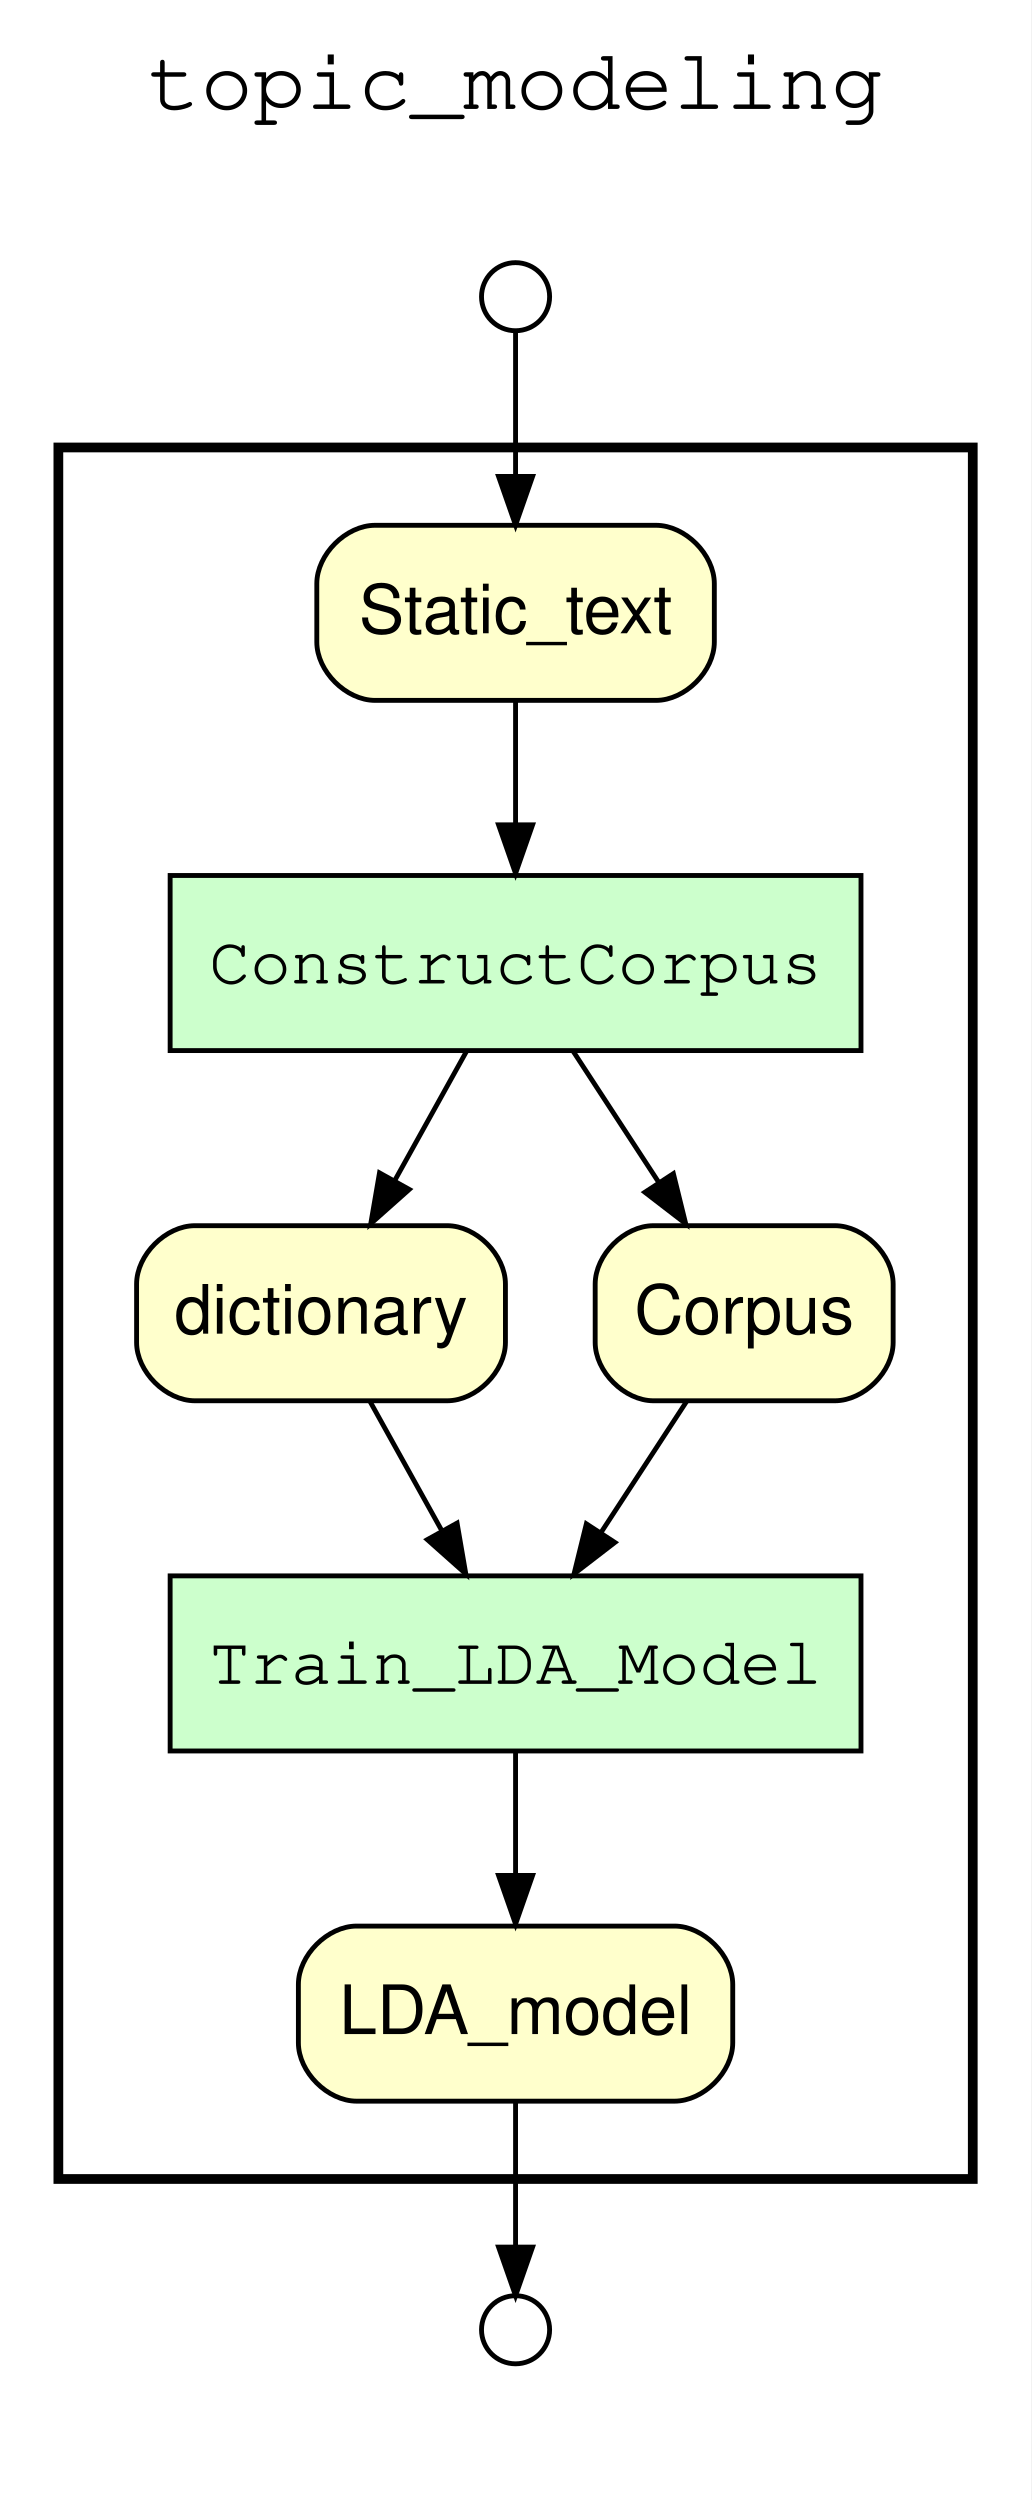
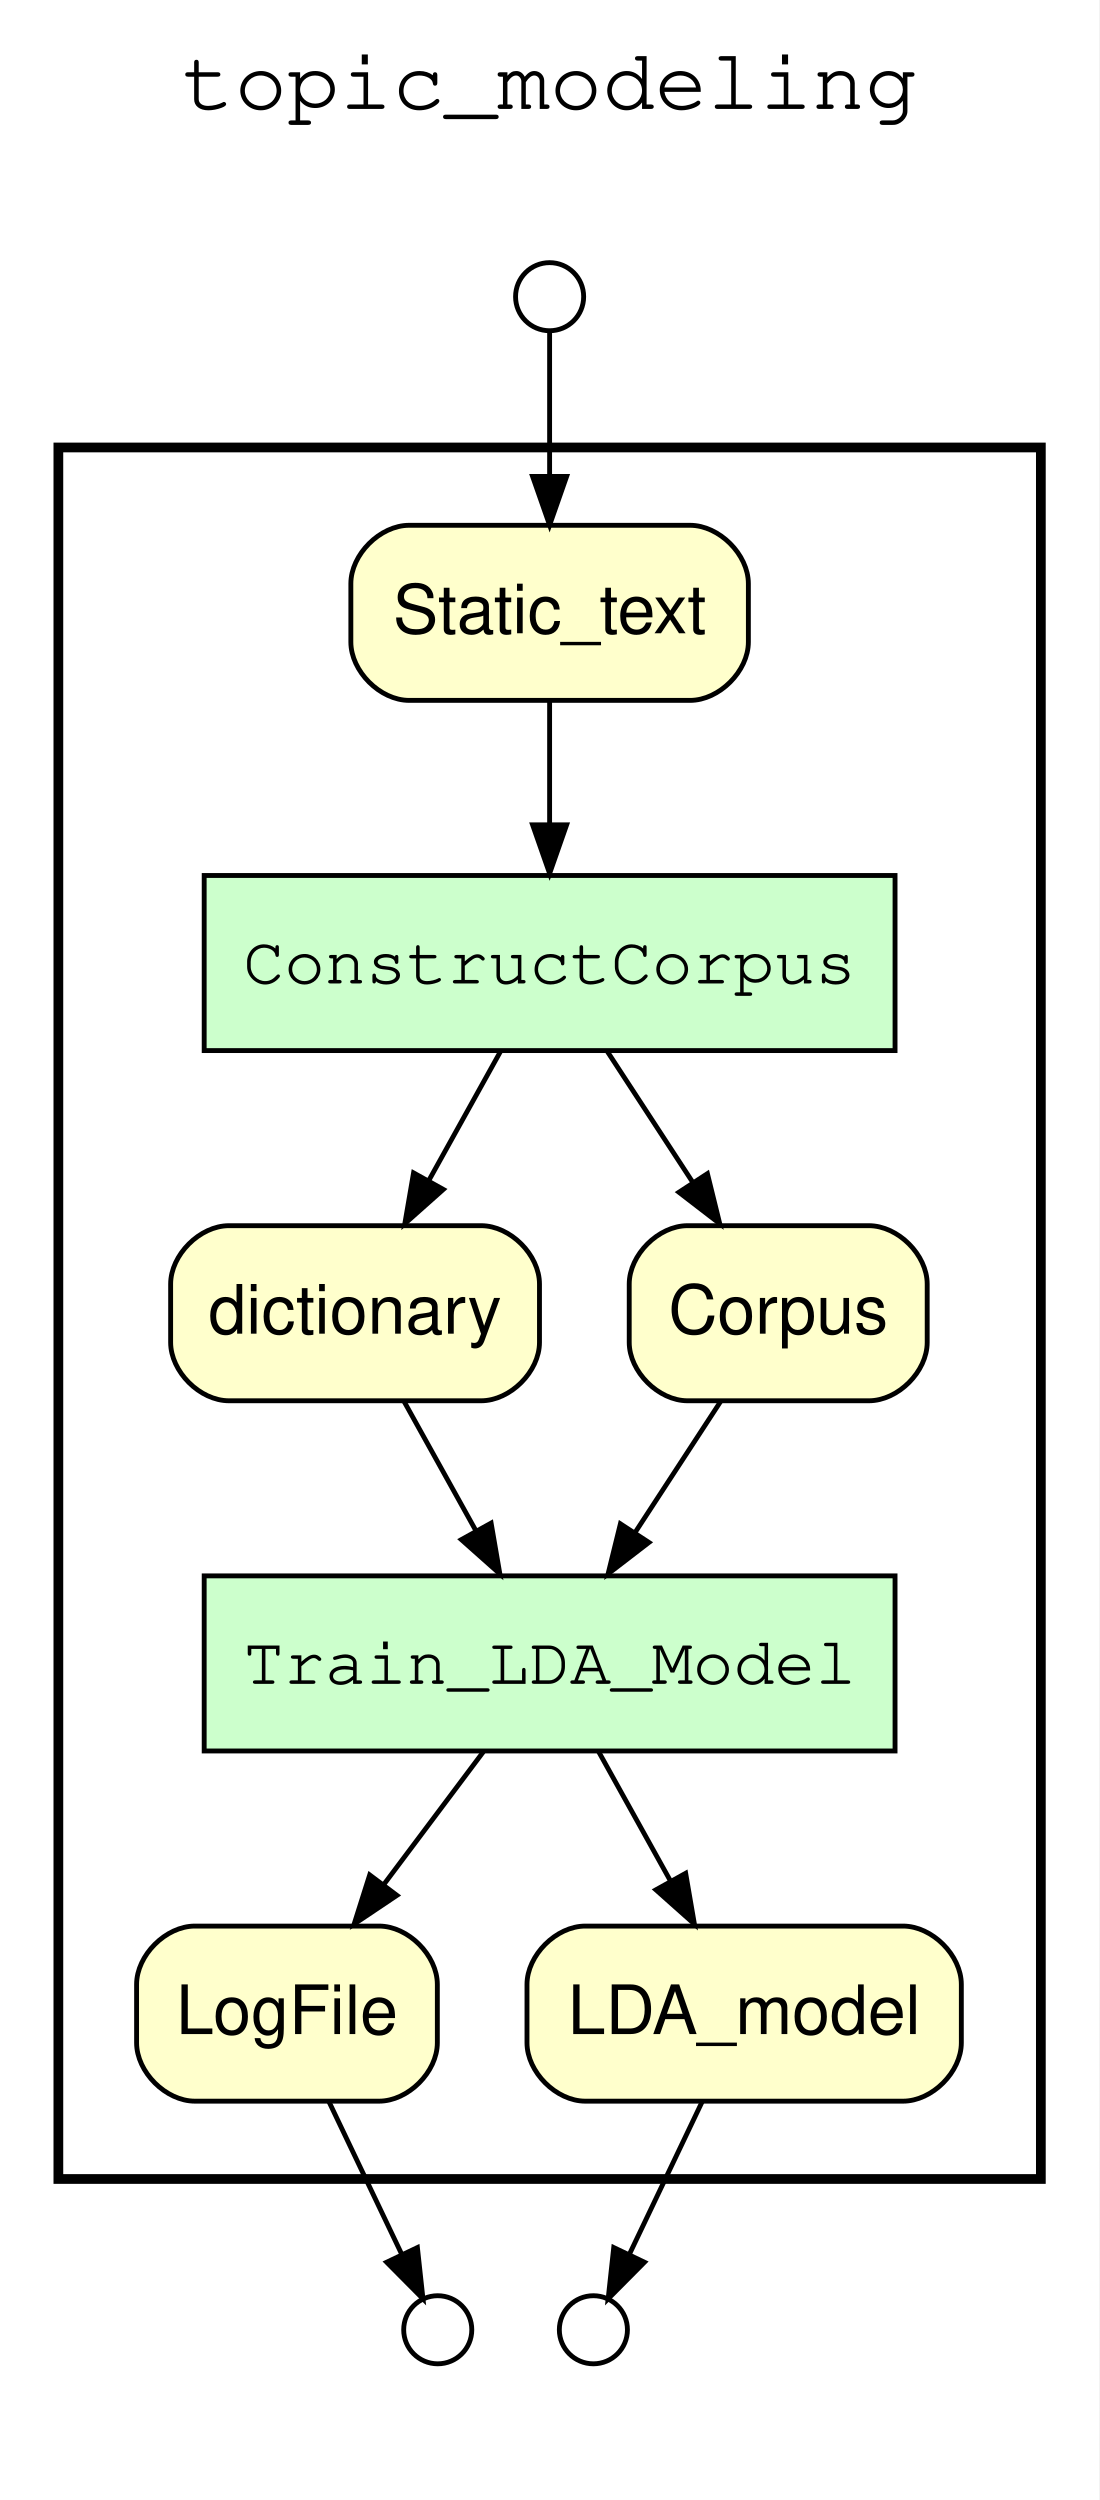
- <svg xmlns="http://www.w3.org/2000/svg" width="212pt" height="514pt" viewBox="0.00 0.00 212.00 514.00">
+ <svg xmlns="http://www.w3.org/2000/svg" width="226pt" height="514pt" viewBox="0.00 0.00 226.00 514.00">
  <g id="graph0" class="graph" transform="scale(1 1) rotate(0) translate(4 510)">
-     <polygon fill="white" stroke="transparent" points="-4,4 -4,-510 208,-510 208,4 -4,4" />
-     <text text-anchor="middle" x="102" y="-487.6" font-family="Courier,monospace" font-size="18.00">topic_modeling</text>
+     <polygon fill="white" stroke="transparent" points="-4,4 -4,-510 222,-510 222,4 -4,4" />
+     <text text-anchor="middle" x="109" y="-487.6" font-family="Courier,monospace" font-size="18.00">topic_modeling</text>
    <g id="clust1" class="cluster">
-       <polygon fill="none" stroke="black" stroke-width="2" points="8,-62 8,-418 196,-418 196,-62 8,-62" />
+       <polygon fill="none" stroke="black" stroke-width="2" points="8,-62 8,-418 210,-418 210,-62 8,-62" />
    </g>
    <g id="clust2" class="cluster">
-       <polygon fill="none" stroke="white" stroke-width="2" points="16,-70 16,-410 188,-410 188,-70 16,-70" />
+       <polygon fill="none" stroke="white" stroke-width="2" points="16,-70 16,-410 202,-410 202,-70 16,-70" />
    </g>
    <g id="clust3" class="cluster">
-       <polygon fill="none" stroke="white" stroke-width="2" points="79,-426 79,-472 125,-472 125,-426 79,-426" />
+       <polygon fill="none" stroke="white" stroke-width="2" points="86,-426 86,-472 132,-472 132,-426 86,-426" />
    </g>
    <g id="clust4" class="cluster">
-       <polygon fill="none" stroke="white" stroke-width="2" points="87,-434 87,-464 117,-464 117,-434 87,-434" />
+       <polygon fill="none" stroke="white" stroke-width="2" points="94,-434 94,-464 124,-464 124,-434 94,-434" />
    </g>
    <g id="clust5" class="cluster">
-       <polygon fill="none" stroke="white" stroke-width="2" points="79,-8 79,-54 125,-54 125,-8 79,-8" />
+       <polygon fill="none" stroke="white" stroke-width="2" points="63,-8 63,-54 141,-54 141,-8 63,-8" />
    </g>
    <g id="clust6" class="cluster">
-       <polygon fill="none" stroke="white" stroke-width="2" points="87,-16 87,-46 117,-46 117,-16 87,-16" />
+       <polygon fill="none" stroke="white" stroke-width="2" points="71,-16 71,-46 133,-46 133,-16 71,-16" />
    </g>
    <g id="node1" class="node">
-       <polygon fill="#ccffcc" stroke="black" points="173.021,-186 30.98,-186 30.98,-150 173.021,-150 173.021,-186" />
-       <text text-anchor="middle" x="102" y="-163.8" font-family="Courier,monospace" font-size="14.00">Train_LDA_Model</text>
+       <polygon fill="#ccffcc" stroke="black" points="180.021,-186 37.98,-186 37.98,-150 180.021,-150 180.021,-186" />
+       <text text-anchor="middle" x="109" y="-163.8" font-family="Courier,monospace" font-size="14.00">Train_LDA_Model</text>
+     </g>
+     <g id="node3" class="node">
+       <path fill="#ffffcc" stroke="black" d="M73.917,-114C73.917,-114 36.083,-114 36.083,-114 30.083,-114 24.083,-108 24.083,-102 24.083,-102 24.083,-90 24.083,-90 24.083,-84 30.083,-78 36.083,-78 36.083,-78 73.917,-78 73.917,-78 79.917,-78 85.917,-84 85.917,-90 85.917,-90 85.917,-102 85.917,-102 85.917,-108 79.917,-114 73.917,-114" />
+       <text text-anchor="middle" x="55" y="-91.8" font-family="Helvetica,sans-Serif" font-size="14.00">LogFile</text>
+     </g>
+     <g id="edge4" class="edge">
+       <path fill="none" stroke="black" d="M95.374,-149.831C89.154,-141.539 81.668,-131.557 74.84,-122.453" />
+       <polygon fill="black" stroke="black" points="77.61,-120.313 68.81,-114.413 72.01,-124.513 77.61,-120.313" />
+     </g>
+     <g id="node7" class="node">
+       <path fill="#ffffcc" stroke="black" d="M181.651,-114C181.651,-114 116.349,-114 116.349,-114 110.349,-114 104.349,-108 104.349,-102 104.349,-102 104.349,-90 104.349,-90 104.349,-84 110.349,-78 116.349,-78 116.349,-78 181.651,-78 181.651,-78 187.651,-78 193.651,-84 193.651,-90 193.651,-90 193.651,-102 193.651,-102 193.651,-108 187.651,-114 181.651,-114" />
+       <text text-anchor="middle" x="149" y="-91.8" font-family="Helvetica,sans-Serif" font-size="14.00">LDA_model</text>
+     </g>
+     <g id="edge1" class="edge">
+       <path fill="none" stroke="black" d="M119.094,-149.831C123.56,-141.792 128.907,-132.167 133.838,-123.292" />
+       <polygon fill="black" stroke="black" points="136.973,-124.855 138.77,-114.413 130.854,-121.455 136.973,-124.855" />
+     </g>
+     <g id="node2" class="node">
+       <polygon fill="#ccffcc" stroke="black" points="180.021,-330 37.98,-330 37.98,-294 180.021,-294 180.021,-330" />
+       <text text-anchor="middle" x="109" y="-307.8" font-family="Courier,monospace" font-size="14.00">ConstructCorpus</text>
+     </g>
+     <g id="node5" class="node">
+       <path fill="#ffffcc" stroke="black" d="M94.917,-258C94.917,-258 43.083,-258 43.083,-258 37.083,-258 31.083,-252 31.083,-246 31.083,-246 31.083,-234 31.083,-234 31.083,-228 37.083,-222 43.083,-222 43.083,-222 94.917,-222 94.917,-222 100.917,-222 106.917,-228 106.917,-234 106.917,-234 106.917,-246 106.917,-246 106.917,-252 100.917,-258 94.917,-258" />
+       <text text-anchor="middle" x="69" y="-235.8" font-family="Helvetica,sans-Serif" font-size="14.00">dictionary</text>
+     </g>
+     <g id="edge3" class="edge">
+       <path fill="none" stroke="black" d="M98.906,-293.831C94.44,-285.792 89.093,-276.167 84.162,-267.292" />
+       <polygon fill="black" stroke="black" points="87.146,-265.455 79.23,-258.413 81.026,-268.855 87.146,-265.455" />
    </g>
    <g id="node6" class="node">
-       <path fill="#ffffcc" stroke="black" d="M134.651,-114C134.651,-114 69.349,-114 69.349,-114 63.349,-114 57.349,-108 57.349,-102 57.349,-102 57.349,-90 57.349,-90 57.349,-84 63.349,-78 69.349,-78 69.349,-78 134.651,-78 134.651,-78 140.651,-78 146.651,-84 146.651,-90 146.651,-90 146.651,-102 146.651,-102 146.651,-108 140.651,-114 134.651,-114" />
-       <text text-anchor="middle" x="102" y="-91.8" font-family="Helvetica,sans-Serif" font-size="14.00">LDA_model</text>
+       <path fill="#ffffcc" stroke="black" d="M174.631,-258C174.631,-258 137.369,-258 137.369,-258 131.369,-258 125.369,-252 125.369,-246 125.369,-246 125.369,-234 125.369,-234 125.369,-228 131.369,-222 137.369,-222 137.369,-222 174.631,-222 174.631,-222 180.631,-222 186.631,-228 186.631,-234 186.631,-234 186.631,-246 186.631,-246 186.631,-252 180.631,-258 174.631,-258" />
+       <text text-anchor="middle" x="156" y="-235.8" font-family="Helvetica,sans-Serif" font-size="14.00">Corpus</text>
    </g>
-     <g id="edge1" class="edge">
-       <path fill="none" stroke="black" d="M102,-149.831C102,-142.131 102,-132.974 102,-124.417" />
-       <polygon fill="black" stroke="black" points="105.5,-124.413 102,-114.413 98.5,-124.413 105.5,-124.413" />
+     <g id="edge2" class="edge">
+       <path fill="none" stroke="black" d="M120.86,-293.831C126.163,-285.708 132.524,-275.964 138.367,-267.012" />
+       <polygon fill="black" stroke="black" points="141.445,-268.7 143.98,-258.413 135.583,-264.874 141.445,-268.7" />
    </g>
-     <g id="node2" class="node">
-       <polygon fill="#ccffcc" stroke="black" points="173.021,-330 30.98,-330 30.98,-294 173.021,-294 173.021,-330" />
-       <text text-anchor="middle" x="102" y="-307.8" font-family="Courier,monospace" font-size="14.00">ConstructCorpus</text>
+     <g id="node10" class="node">
+       <ellipse fill="none" stroke="black" cx="86" cy="-31" rx="7" ry="7" />
+     </g>
+     <g id="edge10" class="edge">
+       <path fill="none" stroke="black" d="M63.635,-77.894C68.321,-68.068 74.056,-56.044 78.545,-46.63" />
+       <polygon fill="black" stroke="black" points="81.817,-47.902 82.962,-37.369 75.498,-44.889 81.817,-47.902" />
    </g>
    <g id="node4" class="node">
-       <path fill="#ffffcc" stroke="black" d="M87.917,-258C87.917,-258 36.083,-258 36.083,-258 30.083,-258 24.083,-252 24.083,-246 24.083,-246 24.083,-234 24.083,-234 24.083,-228 30.083,-222 36.083,-222 36.083,-222 87.917,-222 87.917,-222 93.917,-222 99.917,-228 99.917,-234 99.917,-234 99.917,-246 99.917,-246 99.917,-252 93.917,-258 87.917,-258" />
-       <text text-anchor="middle" x="62" y="-235.8" font-family="Helvetica,sans-Serif" font-size="14.00">dictionary</text>
-     </g>
-     <g id="edge3" class="edge">
-       <path fill="none" stroke="black" d="M91.906,-293.831C87.44,-285.792 82.093,-276.167 77.162,-267.292" />
-       <polygon fill="black" stroke="black" points="80.146,-265.455 72.23,-258.413 74.026,-268.855 80.146,-265.455" />
-     </g>
-     <g id="node5" class="node">
-       <path fill="#ffffcc" stroke="black" d="M167.631,-258C167.631,-258 130.369,-258 130.369,-258 124.369,-258 118.369,-252 118.369,-246 118.369,-246 118.369,-234 118.369,-234 118.369,-228 124.369,-222 130.369,-222 130.369,-222 167.631,-222 167.631,-222 173.631,-222 179.631,-228 179.631,-234 179.631,-234 179.631,-246 179.631,-246 179.631,-252 173.631,-258 167.631,-258" />
-       <text text-anchor="middle" x="149" y="-235.8" font-family="Helvetica,sans-Serif" font-size="14.00">Corpus</text>
-     </g>
-     <g id="edge2" class="edge">
-       <path fill="none" stroke="black" d="M113.86,-293.831C119.163,-285.708 125.524,-275.964 131.367,-267.012" />
-       <polygon fill="black" stroke="black" points="134.445,-268.7 136.98,-258.413 128.583,-264.874 134.445,-268.7" />
-     </g>
-     <g id="node3" class="node">
-       <path fill="#ffffcc" stroke="black" d="M130.866,-402C130.866,-402 73.134,-402 73.134,-402 67.134,-402 61.134,-396 61.134,-390 61.134,-390 61.134,-378 61.134,-378 61.134,-372 67.134,-366 73.134,-366 73.134,-366 130.866,-366 130.866,-366 136.866,-366 142.866,-372 142.866,-378 142.866,-378 142.866,-390 142.866,-390 142.866,-396 136.866,-402 130.866,-402" />
-       <text text-anchor="middle" x="102" y="-379.8" font-family="Helvetica,sans-Serif" font-size="14.00">Static_text</text>
-     </g>
-     <g id="edge4" class="edge">
-       <path fill="none" stroke="black" d="M102,-365.831C102,-358.131 102,-348.974 102,-340.417" />
-       <polygon fill="black" stroke="black" points="105.5,-340.413 102,-330.413 98.5,-340.413 105.5,-340.413" />
+       <path fill="#ffffcc" stroke="black" d="M137.866,-402C137.866,-402 80.134,-402 80.134,-402 74.134,-402 68.134,-396 68.134,-390 68.134,-390 68.134,-378 68.134,-378 68.134,-372 74.134,-366 80.134,-366 80.134,-366 137.866,-366 137.866,-366 143.866,-366 149.866,-372 149.866,-378 149.866,-378 149.866,-390 149.866,-390 149.866,-396 143.866,-402 137.866,-402" />
+       <text text-anchor="middle" x="109" y="-379.8" font-family="Helvetica,sans-Serif" font-size="14.00">Static_text</text>
    </g>
    <g id="edge5" class="edge">
-       <path fill="none" stroke="black" d="M72.094,-221.831C76.56,-213.792 81.907,-204.167 86.838,-195.292" />
-       <polygon fill="black" stroke="black" points="89.974,-196.855 91.77,-186.413 83.854,-193.455 89.974,-196.855" />
+       <path fill="none" stroke="black" d="M109,-365.831C109,-358.131 109,-348.974 109,-340.417" />
+       <polygon fill="black" stroke="black" points="112.5,-340.413 109,-330.413 105.5,-340.413 112.5,-340.413" />
    </g>
    <g id="edge6" class="edge">
-       <path fill="none" stroke="black" d="M137.14,-221.831C131.837,-213.708 125.476,-203.964 119.633,-195.012" />
-       <polygon fill="black" stroke="black" points="122.417,-192.874 114.02,-186.413 116.555,-196.7 122.417,-192.874" />
+       <path fill="none" stroke="black" d="M79.094,-221.831C83.56,-213.792 88.907,-204.167 93.838,-195.292" />
+       <polygon fill="black" stroke="black" points="96.974,-196.855 98.77,-186.413 90.854,-193.455 96.974,-196.855" />
+     </g>
+     <g id="edge7" class="edge">
+       <path fill="none" stroke="black" d="M144.14,-221.831C138.837,-213.708 132.476,-203.964 126.633,-195.012" />
+       <polygon fill="black" stroke="black" points="129.417,-192.874 121.02,-186.413 123.555,-196.7 129.417,-192.874" />
+     </g>
+     <g id="node9" class="node">
+       <ellipse fill="none" stroke="black" cx="118" cy="-31" rx="7" ry="7" />
+     </g>
+     <g id="edge9" class="edge">
+       <path fill="none" stroke="black" d="M140.365,-77.894C135.679,-68.068 129.944,-56.044 125.455,-46.63" />
+       <polygon fill="black" stroke="black" points="128.502,-44.889 121.038,-37.369 122.183,-47.902 128.502,-44.889" />
    </g>
    <g id="node8" class="node">
-       <ellipse fill="none" stroke="black" cx="102" cy="-31" rx="7" ry="7" />
+       <ellipse fill="none" stroke="black" cx="109" cy="-449" rx="7" ry="7" />
    </g>
    <g id="edge8" class="edge">
-       <path fill="none" stroke="black" d="M102,-77.894C102,-68.597 102,-57.33 102,-48.171" />
-       <polygon fill="black" stroke="black" points="105.5,-48.002 102,-38.002 98.5,-48.002 105.5,-48.002" />
-     </g>
-     <g id="node7" class="node">
-       <ellipse fill="none" stroke="black" cx="102" cy="-449" rx="7" ry="7" />
-     </g>
-     <g id="edge7" class="edge">
-       <path fill="none" stroke="black" d="M102,-441.796C102,-434.582 102,-423.016 102,-412.12" />
-       <polygon fill="black" stroke="black" points="105.5,-412.041 102,-402.041 98.5,-412.041 105.5,-412.041" />
+       <path fill="none" stroke="black" d="M109,-441.796C109,-434.582 109,-423.016 109,-412.12" />
+       <polygon fill="black" stroke="black" points="112.5,-412.041 109,-402.041 105.5,-412.041 112.5,-412.041" />
    </g>
  </g>
</svg>
